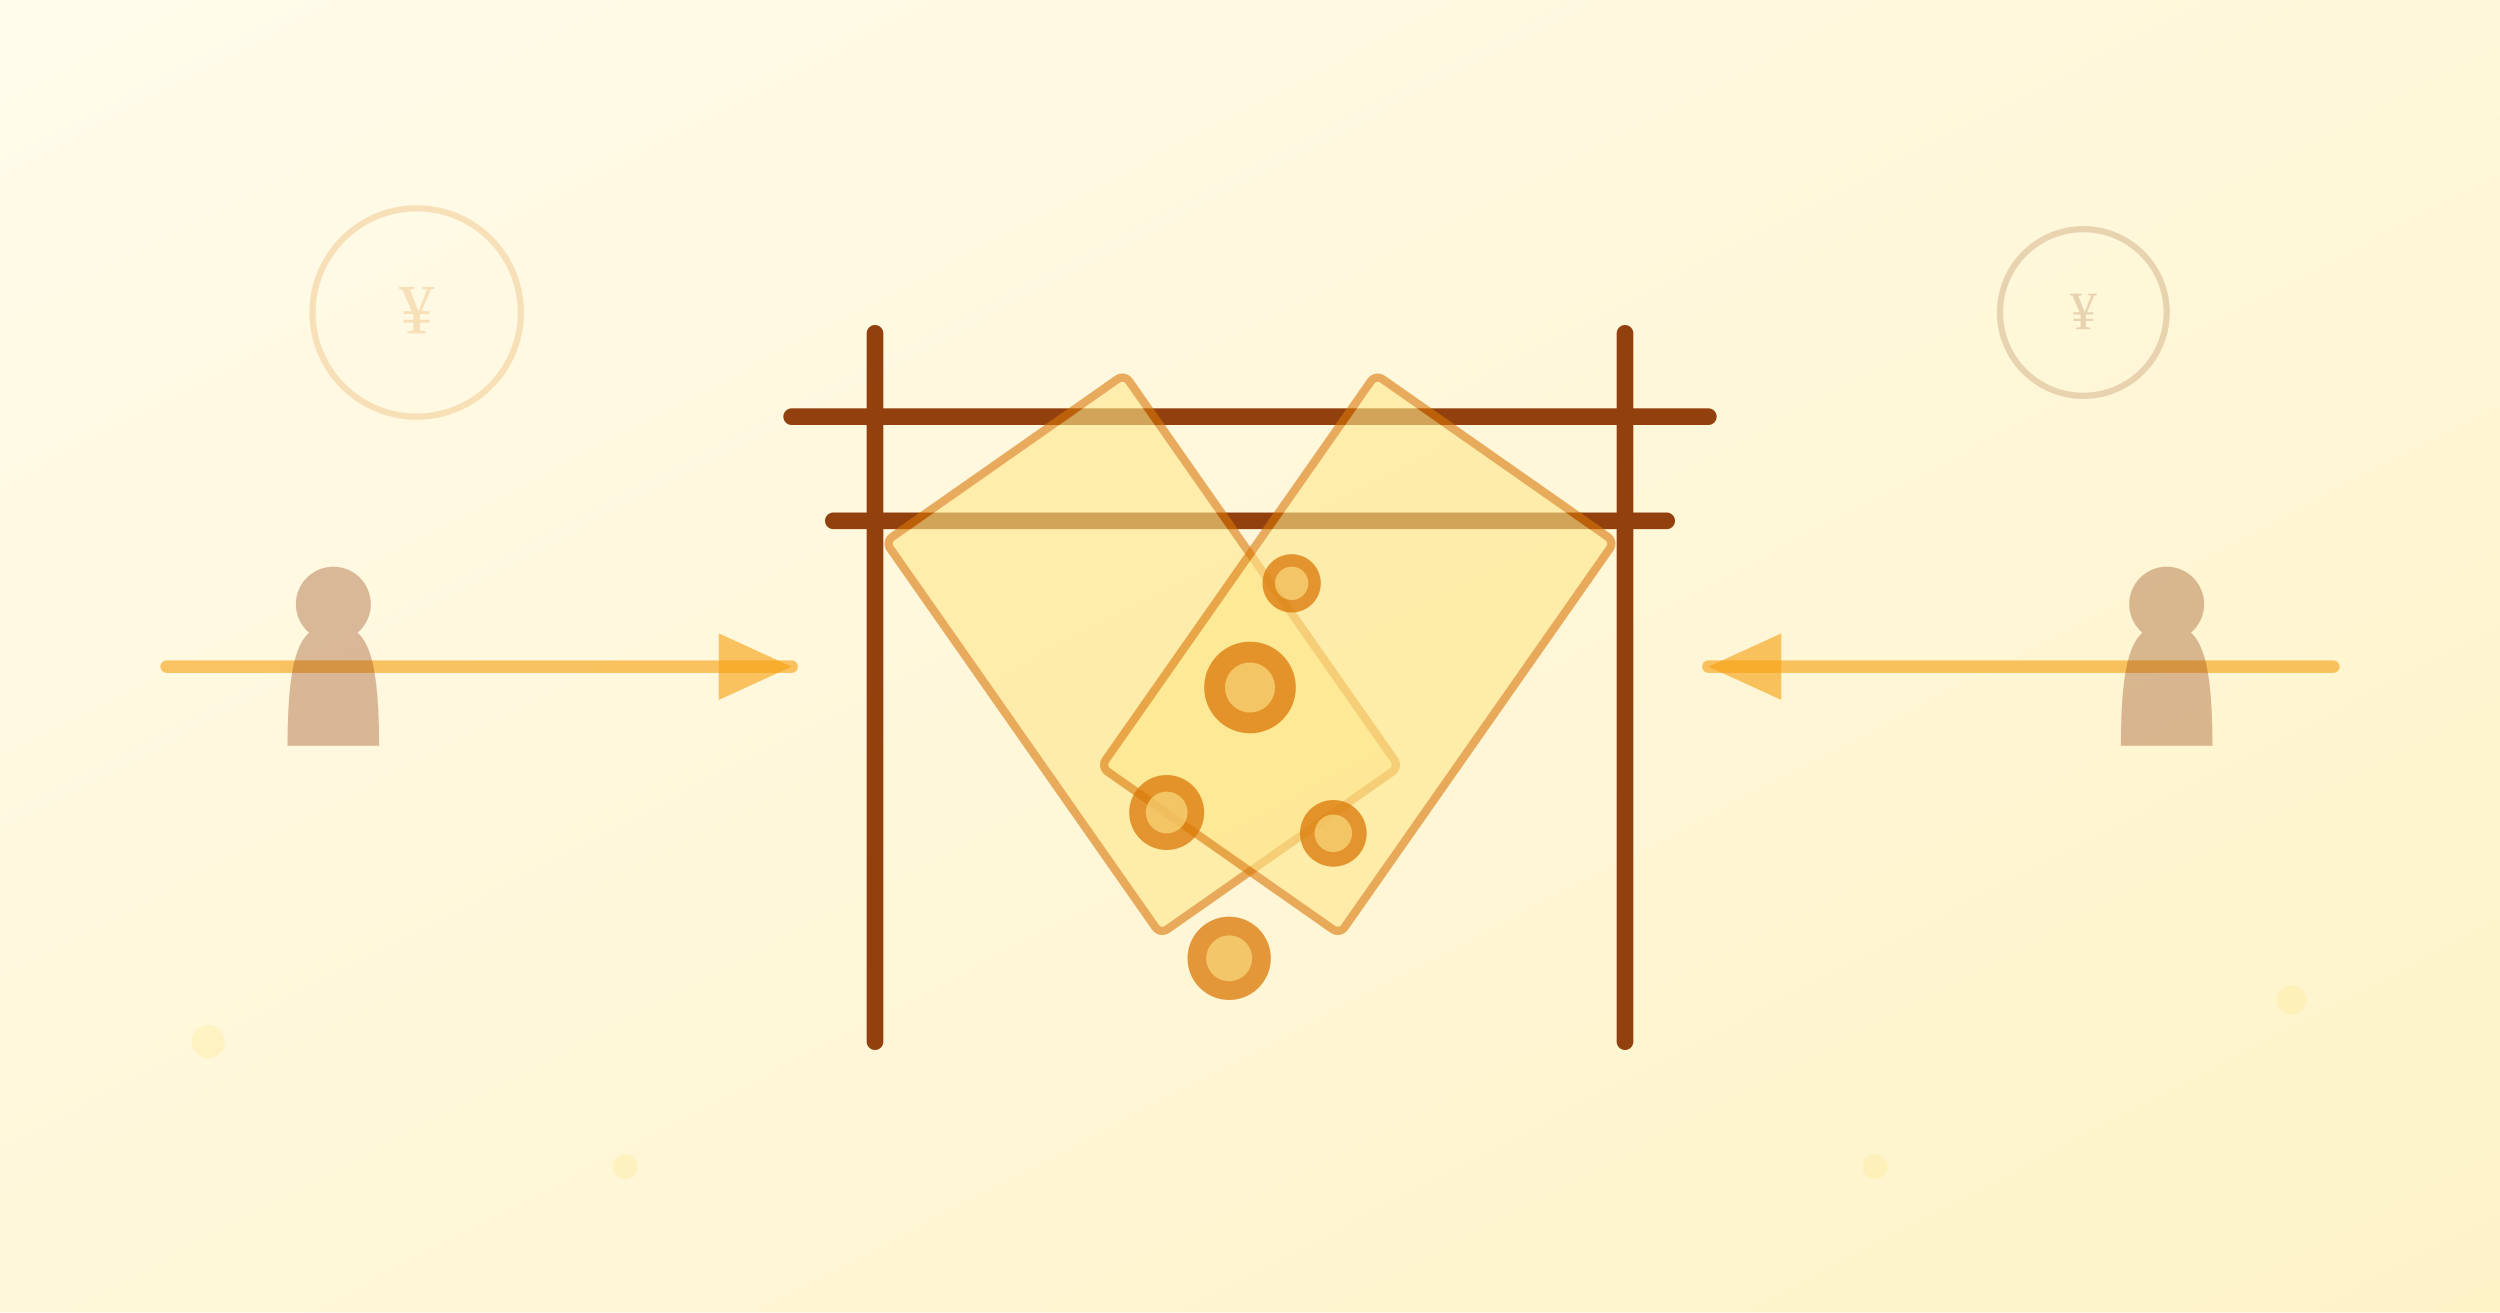
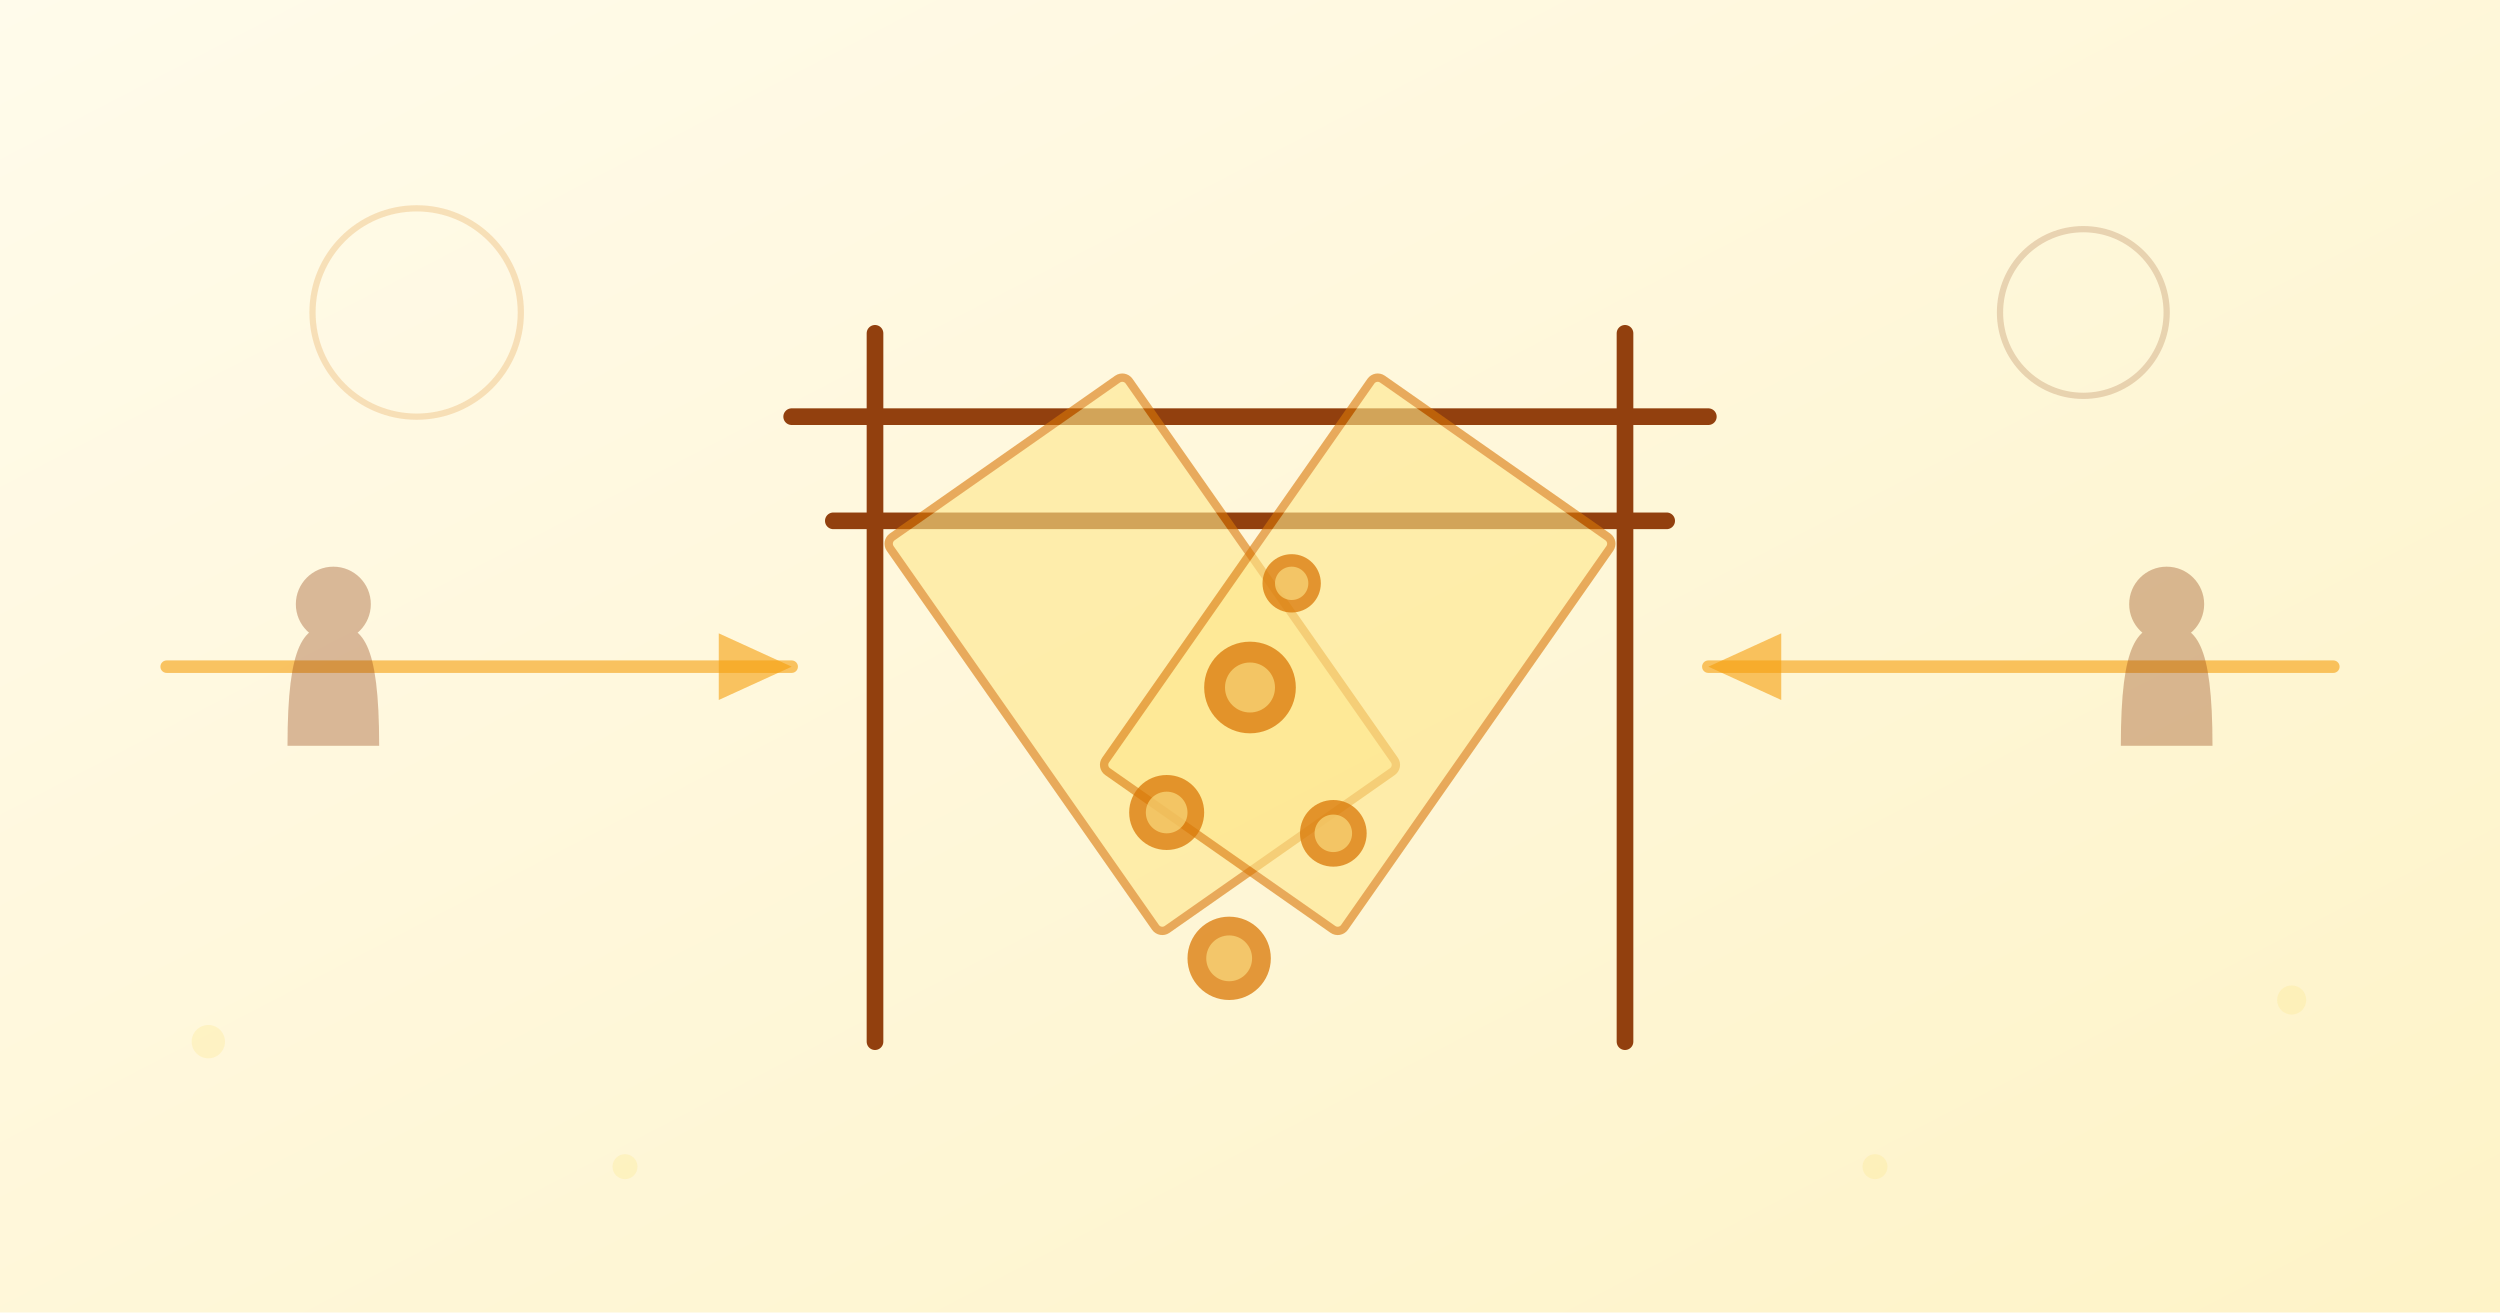
<svg xmlns="http://www.w3.org/2000/svg" width="1200" height="630" viewBox="0 0 1200 630">
  <defs>
    <linearGradient id="bgGrad" x1="0" y1="0" x2="1" y2="1">
      <stop offset="0%" stop-color="#fffbeb" />
      <stop offset="100%" stop-color="#fef3c7" />
    </linearGradient>
  </defs>
  <rect width="1200" height="630" fill="url(#bgGrad)" />
  <g stroke="#92400e" stroke-width="8" stroke-linecap="round" fill="none">
    <line x1="420" y1="160" x2="420" y2="500" />
    <line x1="780" y1="160" x2="780" y2="500" />
    <line x1="380" y1="200" x2="820" y2="200" />
    <line x1="400" y1="250" x2="800" y2="250" />
  </g>
  <rect x="425" y="260" width="140" height="230" rx="4" fill="#fde68a" stroke="#d97706" stroke-width="4" opacity="0.6" transform="rotate(-35 425 260)" />
  <rect x="635" y="260" width="140" height="230" rx="4" fill="#fde68a" stroke="#d97706" stroke-width="4" opacity="0.6" transform="rotate(35 775 260)" />
  <g fill="#d97706" opacity="0.75">
    <circle cx="600" cy="330" r="22" />
    <circle cx="560" cy="390" r="18" />
    <circle cx="640" cy="400" r="16" />
    <circle cx="590" cy="460" r="20" />
    <circle cx="620" cy="280" r="14" />
  </g>
  <g fill="#fde68a" opacity="0.6">
    <circle cx="600" cy="330" r="12" />
    <circle cx="560" cy="390" r="10" />
    <circle cx="640" cy="400" r="9" />
    <circle cx="590" cy="460" r="11" />
    <circle cx="620" cy="280" r="8" />
  </g>
  <g stroke="#f59e0b" stroke-width="6" stroke-linecap="round" fill="none" opacity="0.6">
    <line x1="80" y1="320" x2="380" y2="320" />
    <line x1="820" y1="320" x2="1120" y2="320" />
  </g>
  <polygon points="380,320 345,304 345,336" fill="#f59e0b" opacity="0.6" />
  <polygon points="820,320 855,304 855,336" fill="#f59e0b" opacity="0.6" />
  <g fill="#92400e" opacity="0.35">
    <circle cx="160" cy="290" r="18" />
    <path d="M -22 50 C -22 0 -14 -8 0 -8 C 14 -8 22 0 22 50 Z" transform="translate(160,308)" />
    <circle cx="1040" cy="290" r="18" />
    <path d="M -22 50 C -22 0 -14 -8 0 -8 C 14 -8 22 0 22 50 Z" transform="translate(1040,308)" />
  </g>
  <g opacity="0.2">
    <circle cx="200" cy="150" r="50" fill="none" stroke="#d97706" stroke-width="3" />
-     <text x="200" y="160" text-anchor="middle" font-size="34" fill="#d97706">¥</text>
    <circle cx="1000" cy="150" r="40" fill="none" stroke="#92400e" stroke-width="3" />
-     <text x="1000" y="158" text-anchor="middle" font-size="26" fill="#92400e">¥</text>
  </g>
  <g fill="#fde68a" opacity="0.3">
    <circle cx="100" cy="500" r="8" />
    <circle cx="1100" cy="480" r="7" />
    <circle cx="300" cy="560" r="6" />
    <circle cx="900" cy="560" r="6" />
  </g>
</svg>
